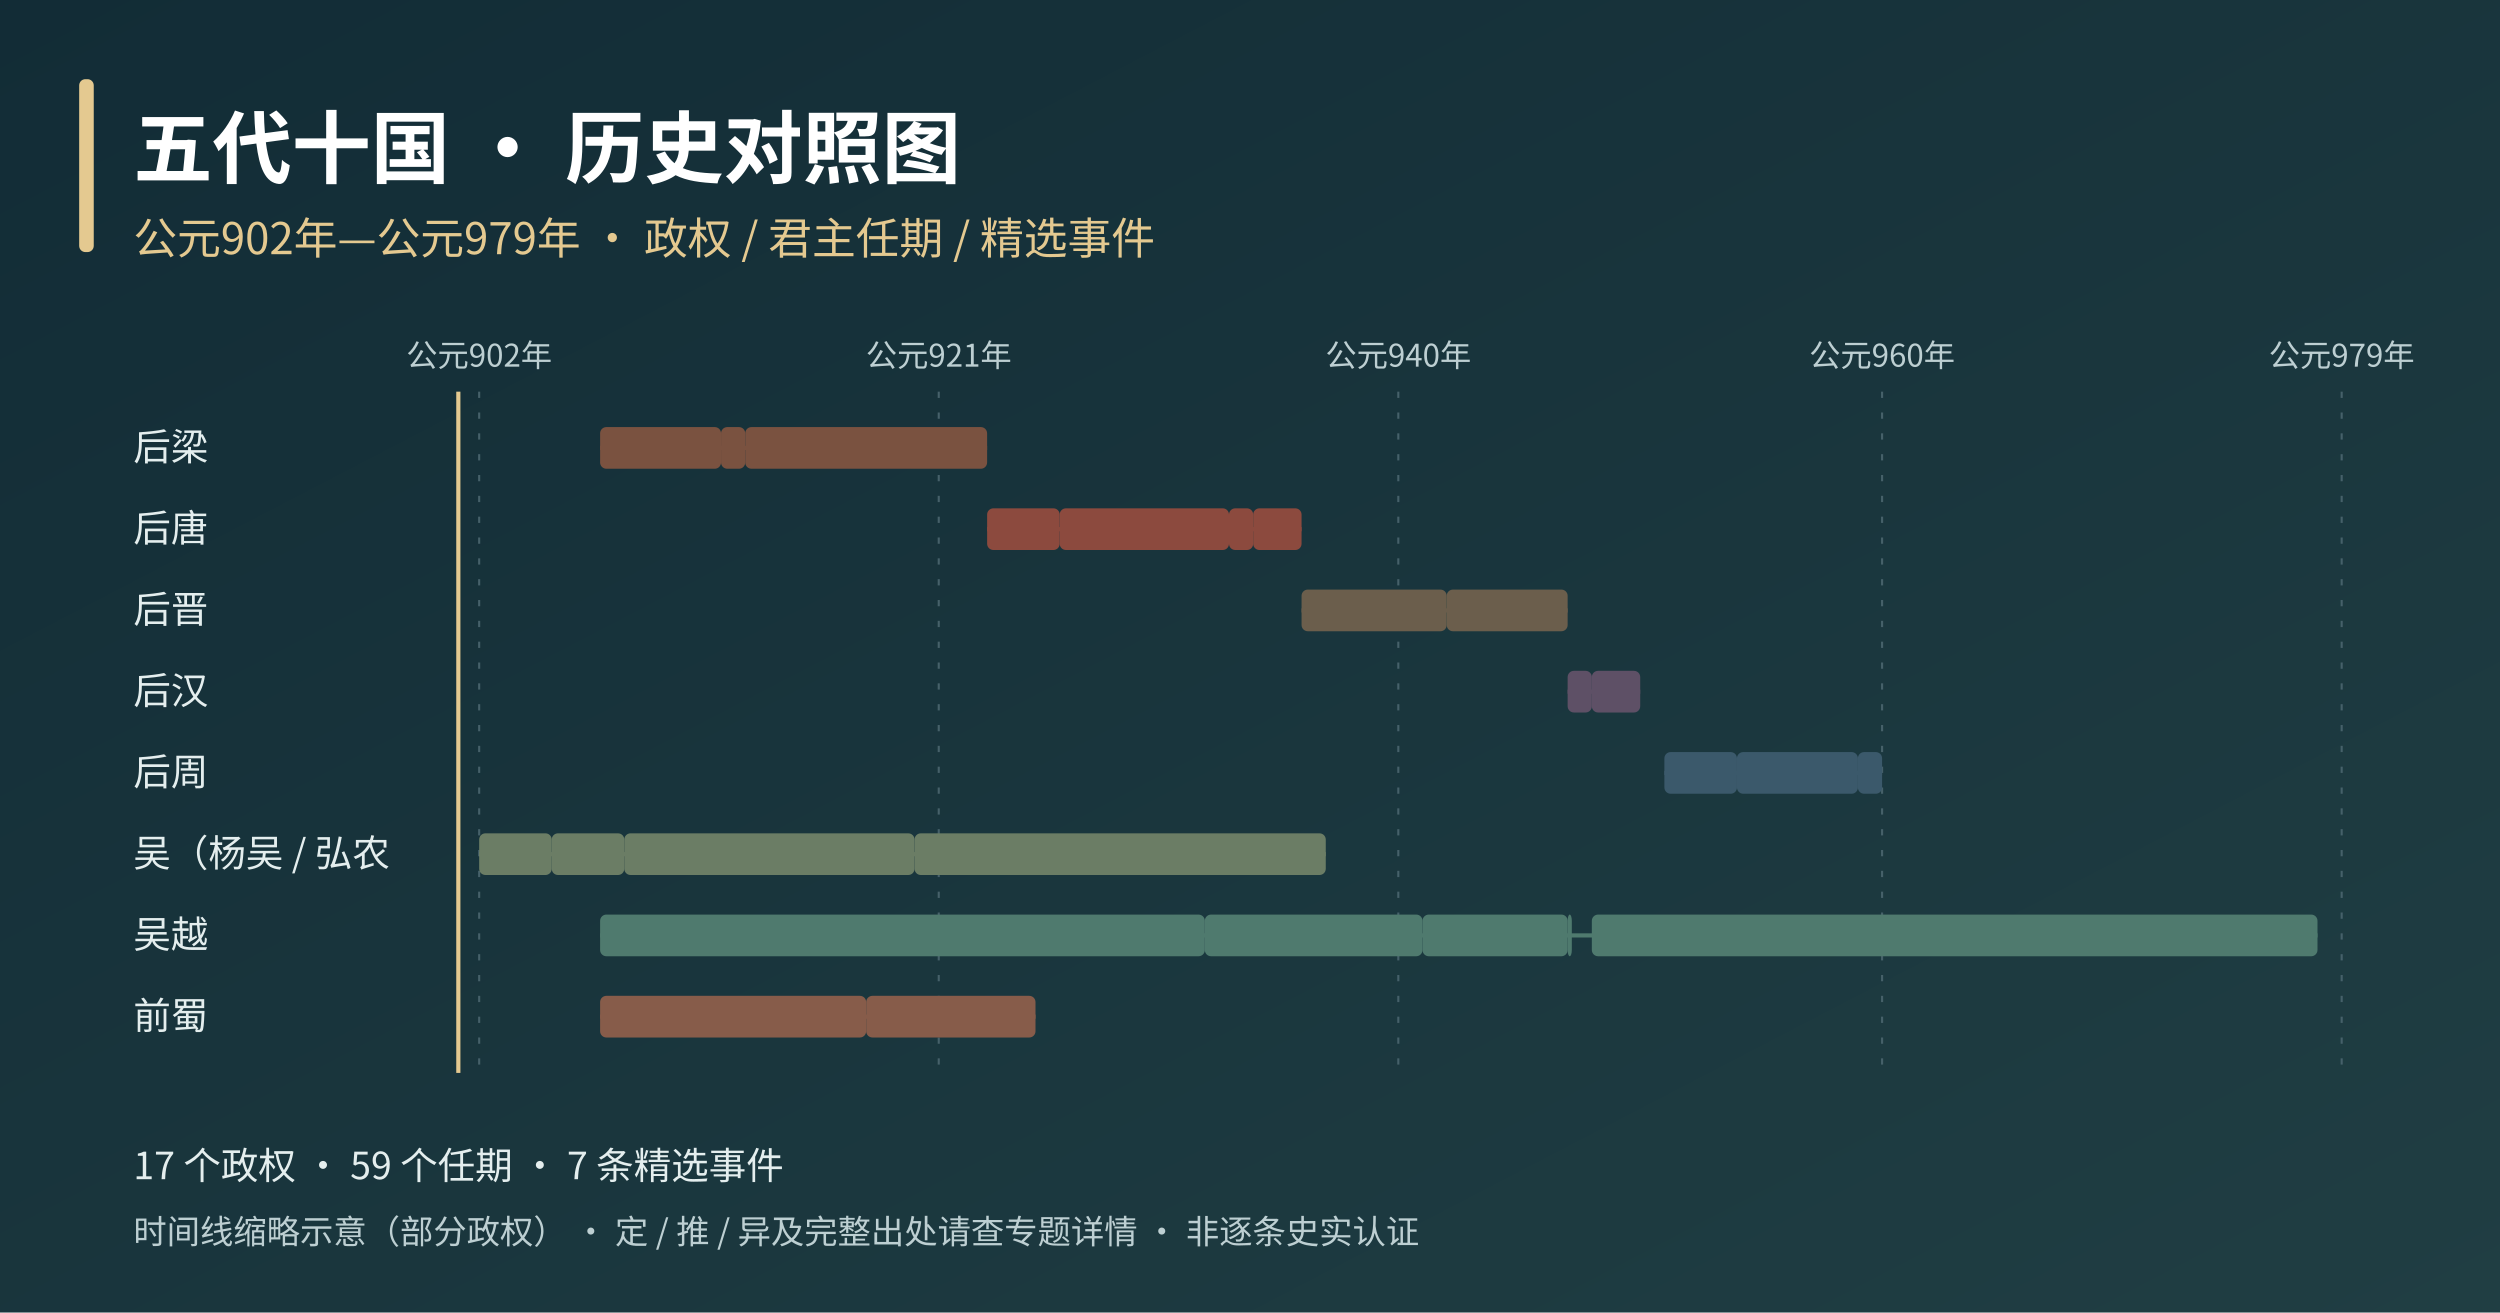
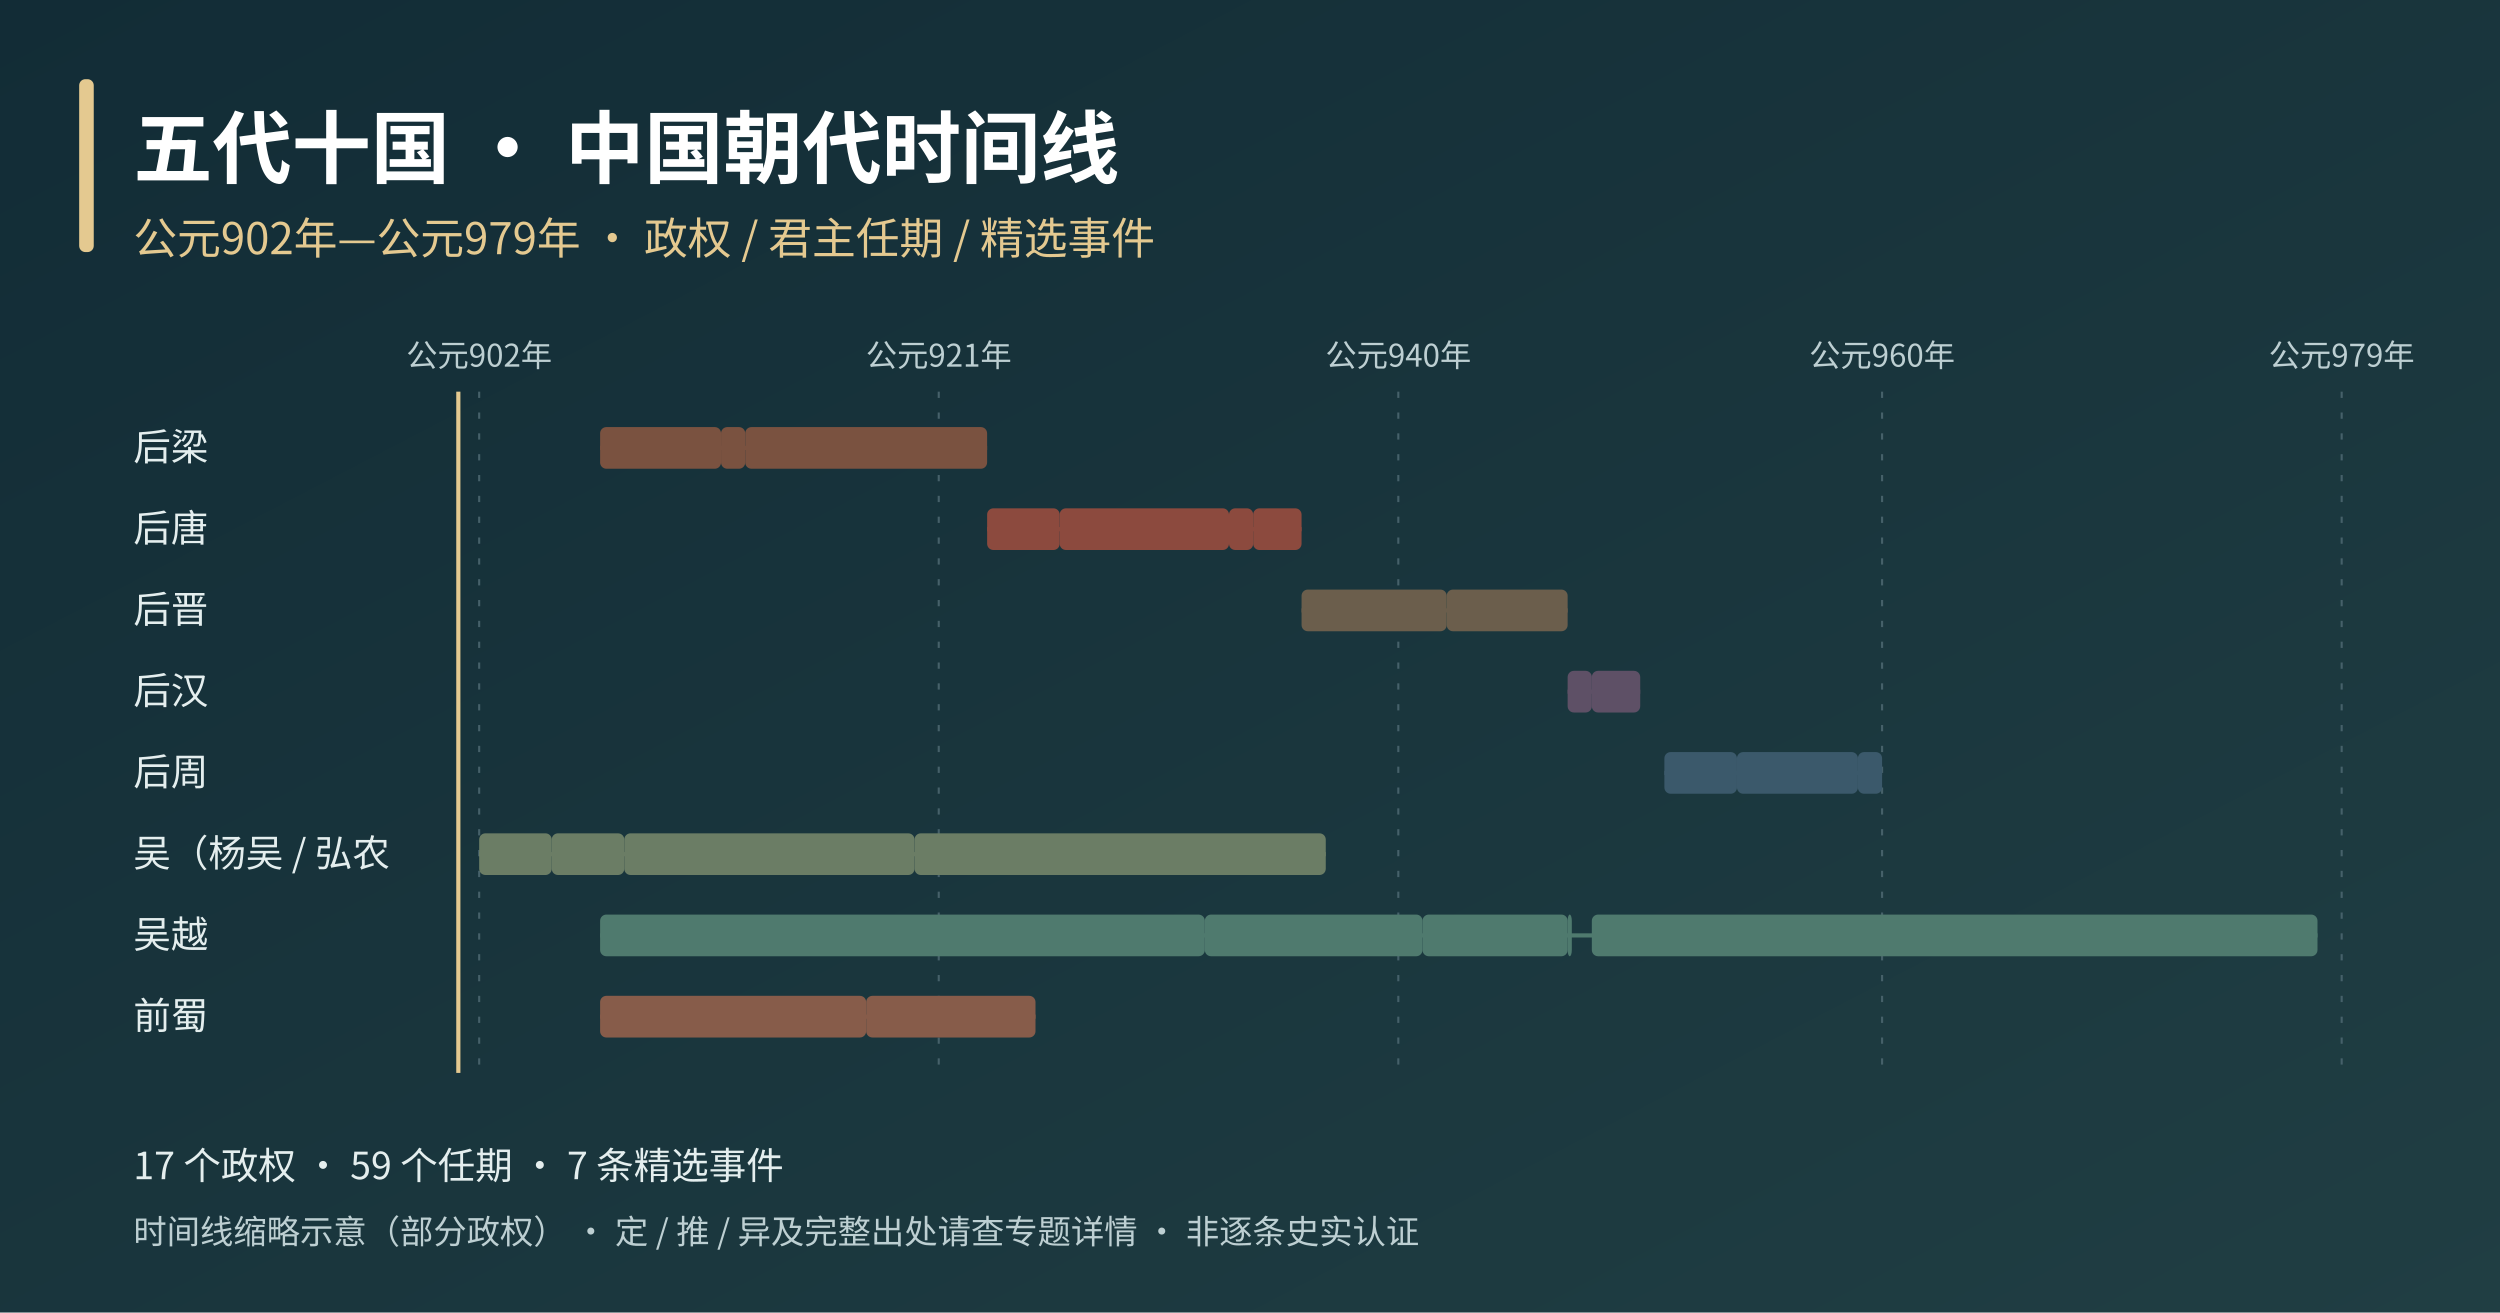
<svg xmlns="http://www.w3.org/2000/svg" width="1200" height="630" viewBox="0 0 1200 630" role="img" aria-labelledby="title desc">
  <defs>
    <linearGradient id="bg" x2="1" y2="1">
      <stop stop-color="#122c36" />
      <stop offset="1" stop-color="#203e43" />
    </linearGradient>
  </defs>
  <rect width="1200" height="630" fill="url(#bg)" />
  <rect x="38" y="38" width="7" height="83" rx="3" fill="#e4c990" />
  <g font-family="Noto Sans CJK SC,Microsoft YaHei,PingFang SC,sans-serif">
-     <text x="64" y="85" fill="#ffffff" font-size="38" font-weight="700">五代十国 · 历史对照图</text>
+     <text x="64" y="85" fill="#ffffff" font-size="38" font-weight="700">五代十国 · 中国朝代时间线</text>
    <text x="64" y="122" fill="#e4c990" font-size="21">公元902年—公元979年 · 政权 / 君主任期 / 精选事件</text>
    <path d="M230.00 188V515" stroke="#46616a" stroke-dasharray="3 7" />
    <text x="230.00" y="176" text-anchor="middle" fill="#bdcfd2" font-size="15">公元902年</text>
    <path d="M450.60 188V515" stroke="#46616a" stroke-dasharray="3 7" />
    <text x="450.60" y="176" text-anchor="middle" fill="#bdcfd2" font-size="15">公元921年</text>
    <path d="M671.19 188V515" stroke="#46616a" stroke-dasharray="3 7" />
    <text x="671.19" y="176" text-anchor="middle" fill="#bdcfd2" font-size="15">公元940年</text>
    <path d="M903.40 188V515" stroke="#46616a" stroke-dasharray="3 7" />
    <text x="903.40" y="176" text-anchor="middle" fill="#bdcfd2" font-size="15">公元960年</text>
    <path d="M1124.00 188V515" stroke="#46616a" stroke-dasharray="3 7" />
    <text x="1124.00" y="176" text-anchor="middle" fill="#bdcfd2" font-size="15">公元979年</text>
    <text x="64" y="221" fill="#e4eeee" font-size="18">后梁</text>
    <path d="M288.052 215H473.818" stroke="#7a5240" stroke-width="2" />
    <rect x="288.05" y="205" width="58.05" height="20" rx="3" fill="#7a5240" opacity="1" />
    <rect x="346.10" y="205" width="11.61" height="20" rx="3" fill="#7a5240" opacity="1" />
    <rect x="357.71" y="205" width="116.10" height="20" rx="3" fill="#7a5240" opacity="1" />
    <text x="64" y="260" fill="#e4eeee" font-size="18">后唐</text>
    <path d="M473.818 254H624.753" stroke="#8c4a3e" stroke-width="2" />
    <rect x="473.82" y="244" width="34.83" height="20" rx="3" fill="#8c4a3e" opacity="1" />
    <rect x="508.65" y="244" width="81.27" height="20" rx="3" fill="#8c4a3e" opacity="1" />
    <rect x="589.92" y="244" width="11.61" height="20" rx="3" fill="#8c4a3e" opacity="1" />
    <rect x="601.53" y="244" width="23.22" height="20" rx="3" fill="#8c4a3e" opacity="1" />
    <text x="64" y="299" fill="#e4eeee" font-size="18">后晋</text>
    <path d="M624.753 293H752.468" stroke="#6b5e4c" stroke-width="2" />
    <rect x="624.75" y="283" width="69.66" height="20" rx="3" fill="#6b5e4c" opacity="1" />
    <rect x="694.42" y="283" width="58.05" height="20" rx="3" fill="#6b5e4c" opacity="1" />
    <text x="64" y="338" fill="#e4eeee" font-size="18">后汉</text>
    <path d="M752.468 332H787.299" stroke="#5e5066" stroke-width="2" />
    <rect x="752.47" y="322" width="11.61" height="20" rx="3" fill="#5e5066" opacity="1" />
    <rect x="764.08" y="322" width="23.22" height="20" rx="3" fill="#5e5066" opacity="1" />
    <text x="64" y="377" fill="#e4eeee" font-size="18">后周</text>
    <path d="M798.909 371H903.403" stroke="#3b596b" stroke-width="2" />
    <rect x="798.91" y="361" width="34.83" height="20" rx="3" fill="#3b596b" opacity="1" />
    <rect x="833.74" y="361" width="58.05" height="20" rx="3" fill="#3b596b" opacity="1" />
    <rect x="891.79" y="361" width="11.61" height="20" rx="3" fill="#3b596b" opacity="1" />
    <text x="64" y="416" fill="#e4eeee" font-size="18">吴（杨吴 / 弘农</text>
    <path d="M230 410H636.364" stroke="#6b7d65" stroke-width="2" />
    <rect x="230.00" y="400" width="34.83" height="20" rx="3" fill="#6b7d65" opacity="1" />
    <rect x="264.83" y="400" width="34.83" height="20" rx="3" fill="#6b7d65" opacity="1" />
    <rect x="299.66" y="400" width="139.32" height="20" rx="3" fill="#6b7d65" opacity="1" />
    <rect x="438.99" y="400" width="197.38" height="20" rx="3" fill="#6b7d65" opacity="1" />
    <text x="64" y="455" fill="#e4eeee" font-size="18">吴越</text>
    <path d="M288.052 449H1112.39" stroke="#4f7a6e" stroke-width="2" />
    <rect x="288.05" y="439" width="290.26" height="20" rx="3" fill="#4f7a6e" opacity="1" />
    <rect x="578.31" y="439" width="104.49" height="20" rx="3" fill="#4f7a6e" opacity="1" />
    <rect x="682.81" y="439" width="69.66" height="20" rx="3" fill="#4f7a6e" opacity="1" />
    <rect x="752.47" y="439" width="2.00" height="20" rx="3" fill="#4f7a6e" opacity="1" />
    <rect x="764.08" y="439" width="348.31" height="20" rx="3" fill="#4f7a6e" opacity="1" />
    <text x="64" y="494" fill="#e4eeee" font-size="18">前蜀</text>
    <path d="M288.052 488H497.039" stroke="#875c4a" stroke-width="2" />
    <rect x="288.05" y="478" width="127.71" height="20" rx="3" fill="#875c4a" opacity="1" />
    <rect x="415.77" y="478" width="81.27" height="20" rx="3" fill="#875c4a" opacity="1" />
    <path d="M220 188V515" stroke="#e4c990" stroke-width="2" />
    <text x="64" y="566" fill="#e4eeee" font-size="18">17 个政权 · 59 个任期 · 7 条精选事件</text>
    <text x="64" y="597" fill="#bdcfd2" font-size="16">时间线缩略示意（部分政权） · 定 / 推 / 异及完整出处请查专题详情 · 非逐条史实认证</text>
  </g>
</svg>
